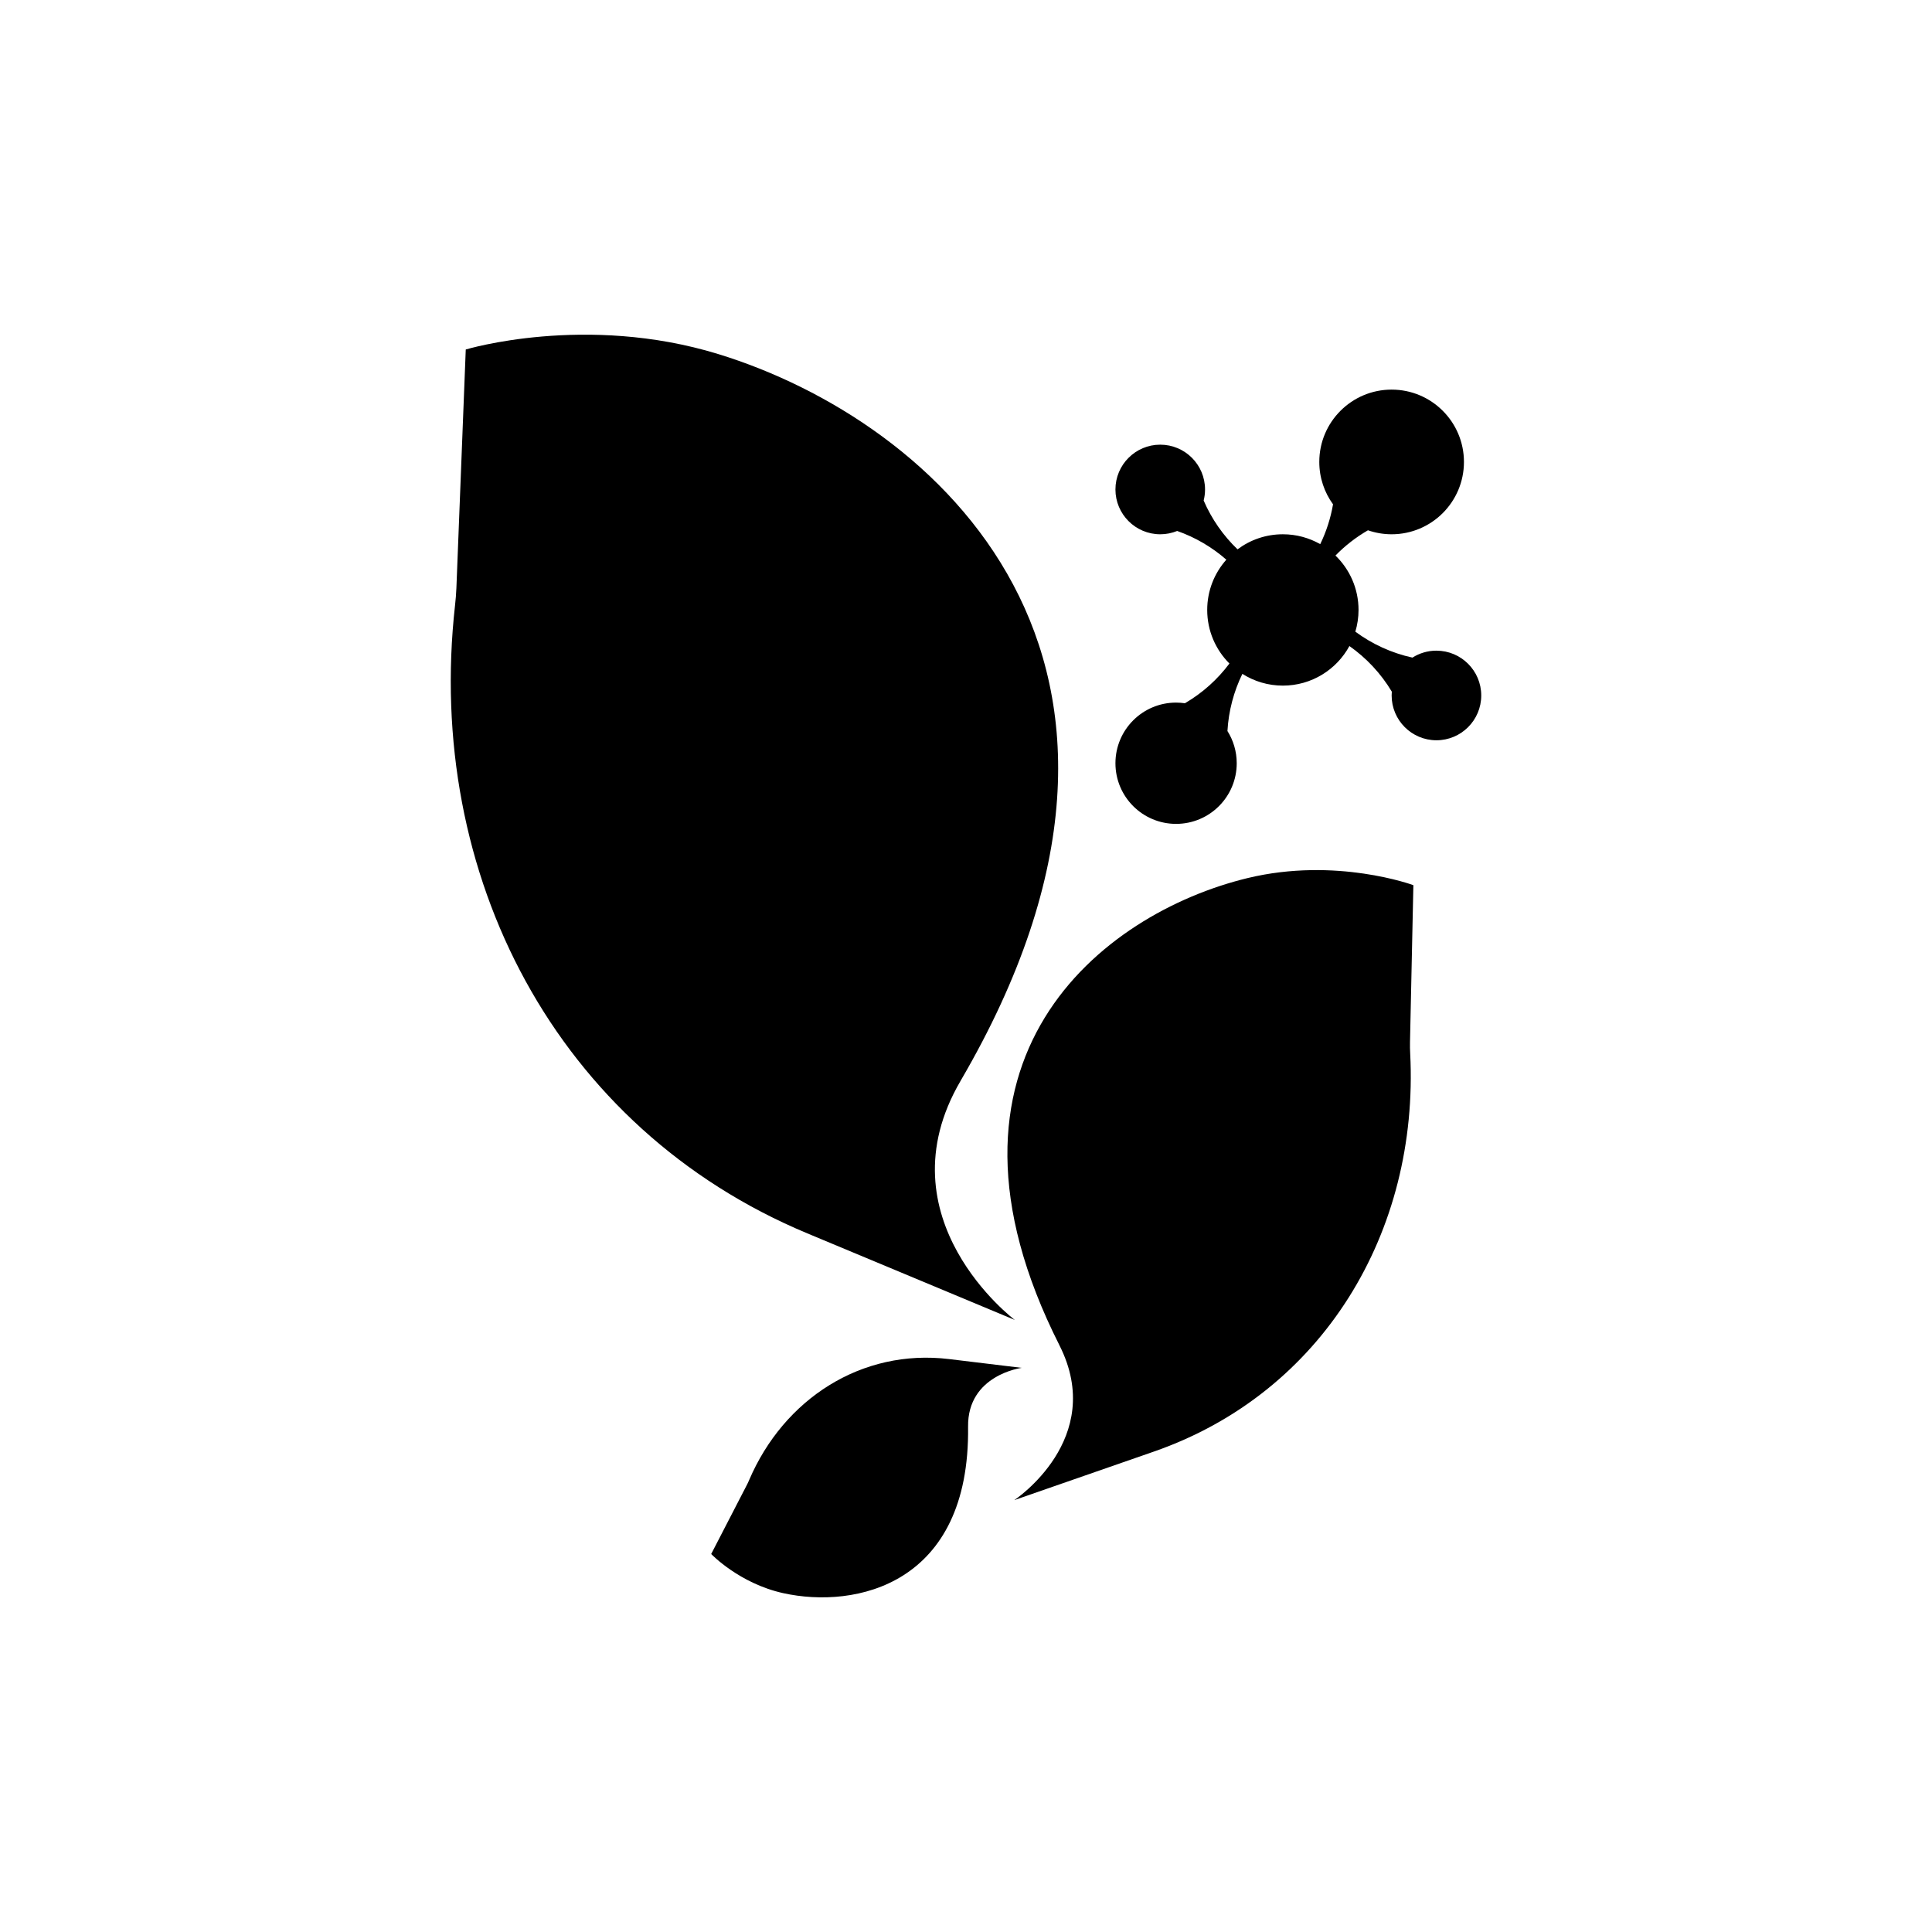
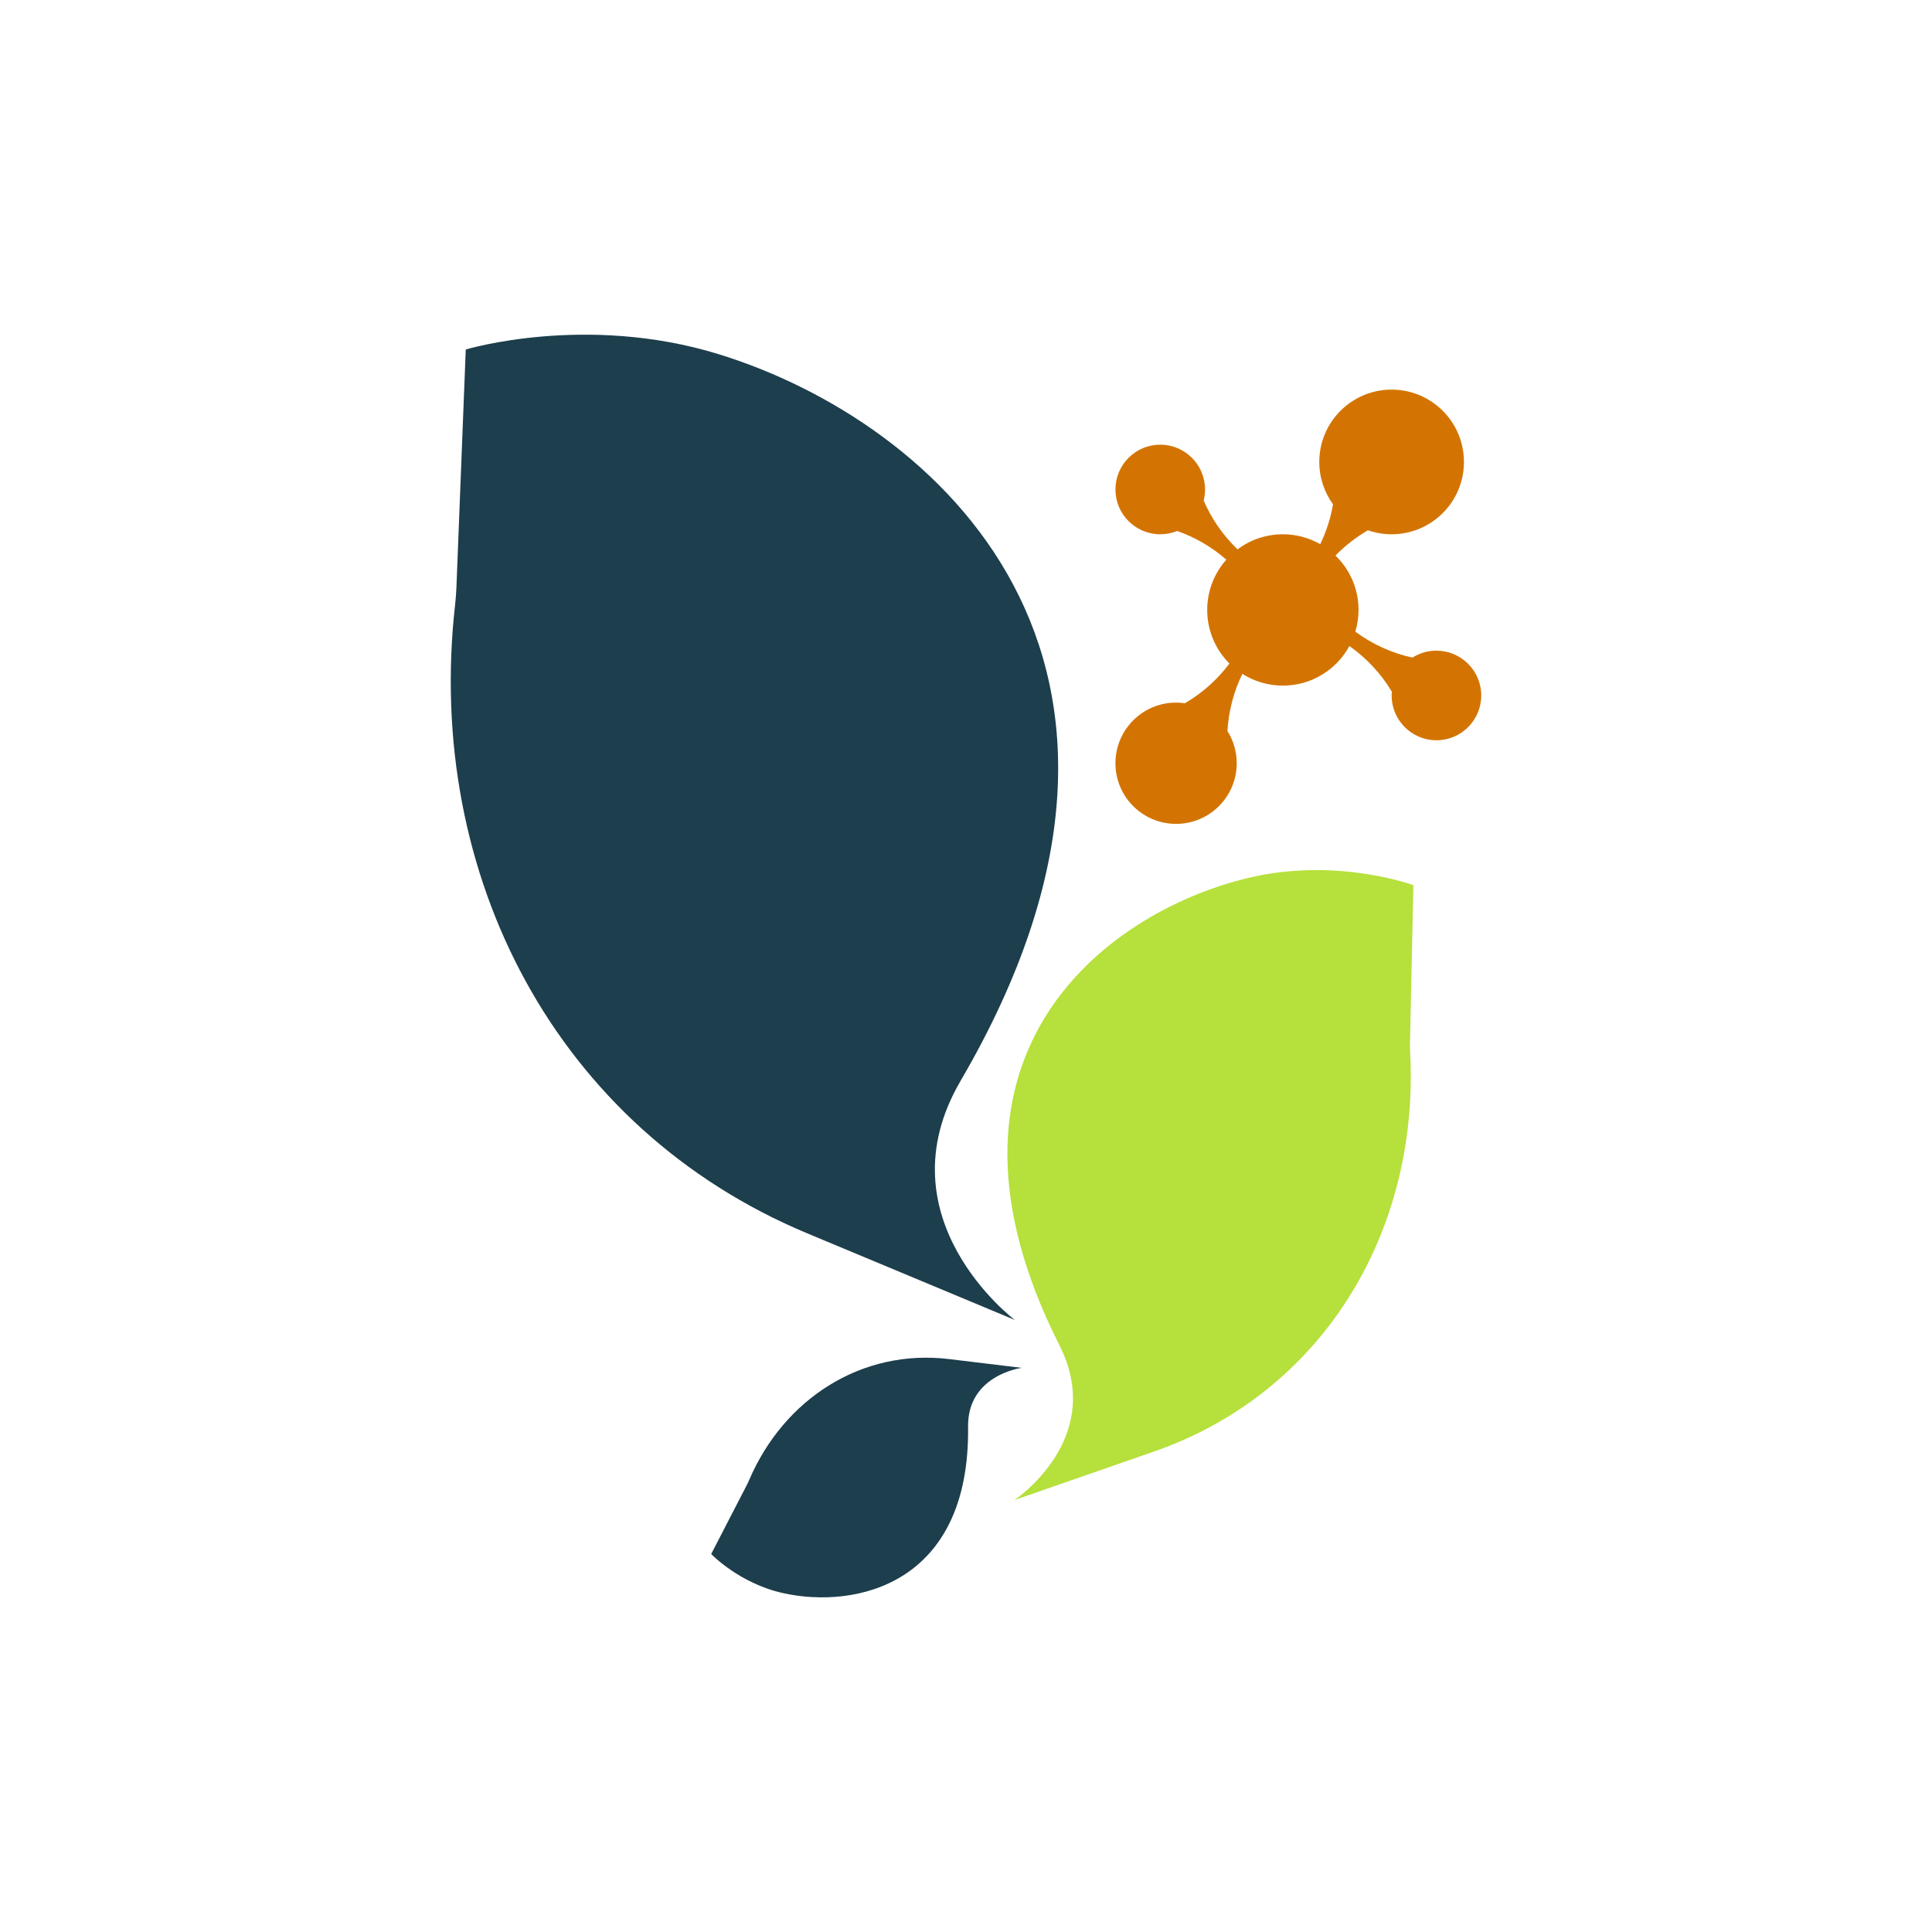
<svg xmlns="http://www.w3.org/2000/svg" id="Camada_1" data-name="Camada 1" viewBox="0 0 800 800">
  <defs>
    
  </defs>
-   <path class="cls-3" d="M397.74,447.59c-33.35,57.05,22.48,98.98,22.48,98.98l-85.93-35.86c-103.98-43.4-158.39-148.38-145.87-260.05.26-2.35.46-4.71.56-7.08l3.88-98.86s49.59-14.99,104.55,1.89c90.12,27.69,202.19,126.7,100.32,300.98Z" />
-   <path class="cls-2" d="M438.71,557.1c19.61,38.77-18.71,64.06-18.71,64.06l57.82-20.1c69.97-24.33,109.86-91.04,106.11-164.83-.08-1.55-.12-3.11-.08-4.67l1.4-65.03s-31.95-11.82-68.68-2.93c-60.24,14.57-137.74,75.07-77.85,193.5Z" />
-   <path class="cls-3" d="M400.86,590.75c-.28-21.45,22.2-24.35,22.2-24.35l-30.01-3.63c-36.32-4.4-68.49,16.54-82.84,50.08-.3.71-.62,1.41-.98,2.09l-14.74,28.54s11.6,12.18,29.83,16.21c29.88,6.61,77.39-3.4,76.54-68.93Z" />
-   <path class="cls-1" d="M594.79,269.42c-3.65,0-7.06,1.06-9.93,2.88-8.65-1.89-16.69-5.6-23.64-10.74.85-2.85,1.32-5.87,1.32-9,0-8.84-3.67-16.83-9.56-22.52,3.94-4.04,8.46-7.57,13.46-10.46,3.07,1.06,6.37,1.65,9.8,1.65,16.54,0,29.95-13.41,29.95-29.95s-13.41-29.95-29.95-29.95-29.95,13.41-29.95,29.95c0,6.56,2.11,12.62,5.69,17.55-1,5.79-2.8,11.33-5.3,16.49-4.57-2.6-9.84-4.09-15.48-4.09-7.04,0-13.53,2.32-18.76,6.24-5.93-5.69-10.72-12.54-14.03-20.2.37-1.47.57-3.01.57-4.59,0-10.25-8.31-18.55-18.55-18.55s-18.55,8.31-18.55,18.55,8.31,18.55,18.55,18.55c2.48,0,4.85-.49,7.01-1.37,7.54,2.65,14.43,6.7,20.36,11.89-4.93,5.54-7.92,12.82-7.92,20.82,0,8.67,3.52,16.51,9.2,22.18-4.93,6.59-11.16,12.21-18.43,16.45-1.19-.17-2.41-.27-3.66-.27-13.87,0-25.11,11.24-25.11,25.11s11.24,25.11,25.11,25.11,25.11-11.24,25.11-25.11c0-4.9-1.41-9.48-3.84-13.34.47-8.32,2.61-16.35,6.18-23.67,4.85,3.08,10.6,4.87,16.77,4.87,11.89,0,22.24-6.63,27.55-16.39,7.02,4.94,13.04,11.34,17.56,18.89-.04.52-.07,1.05-.07,1.58,0,10.25,8.31,18.55,18.55,18.55s18.55-8.31,18.55-18.55-8.31-18.55-18.55-18.55Z" />
+   <path class="cls-3" d="M397.74,447.59c-33.35,57.05,22.48,98.98,22.48,98.98l-85.93-35.86c-103.98-43.4-158.39-148.38-145.87-260.05.26-2.35.46-4.71.56-7.08l3.88-98.86s49.59-14.99,104.55,1.89c90.12,27.69,202.19,126.7,100.32,300.98Z" fill="#1d3e4c" />
+   <path class="cls-2" d="M438.71,557.1c19.61,38.77-18.71,64.06-18.71,64.06l57.82-20.1c69.97-24.33,109.86-91.04,106.11-164.83-.08-1.55-.12-3.11-.08-4.67l1.4-65.03s-31.95-11.82-68.68-2.93c-60.24,14.57-137.74,75.07-77.85,193.5Z" fill="#b6e03b" />
+   <path class="cls-3" d="M400.86,590.75c-.28-21.45,22.2-24.35,22.2-24.35l-30.01-3.63c-36.32-4.4-68.49,16.54-82.84,50.08-.3.71-.62,1.41-.98,2.09l-14.74,28.54s11.6,12.18,29.83,16.21c29.88,6.61,77.39-3.4,76.54-68.93Z" fill="#1d3e4c" />
+   <path class="cls-1" d="M594.79,269.42c-3.65,0-7.06,1.06-9.93,2.88-8.65-1.89-16.69-5.6-23.64-10.74.85-2.85,1.32-5.87,1.32-9,0-8.84-3.67-16.83-9.56-22.52,3.94-4.04,8.46-7.57,13.46-10.46,3.07,1.06,6.37,1.65,9.8,1.65,16.54,0,29.95-13.41,29.95-29.95s-13.41-29.95-29.95-29.95-29.95,13.41-29.95,29.95c0,6.56,2.11,12.62,5.69,17.55-1,5.79-2.8,11.33-5.3,16.49-4.57-2.6-9.84-4.09-15.48-4.09-7.04,0-13.53,2.32-18.76,6.24-5.93-5.69-10.72-12.54-14.03-20.2.37-1.47.57-3.01.57-4.59,0-10.25-8.31-18.55-18.55-18.55s-18.55,8.31-18.55,18.55,8.31,18.55,18.55,18.55c2.48,0,4.85-.49,7.01-1.37,7.54,2.65,14.43,6.7,20.36,11.89-4.93,5.54-7.92,12.82-7.92,20.82,0,8.67,3.52,16.51,9.2,22.18-4.93,6.59-11.16,12.21-18.43,16.45-1.19-.17-2.41-.27-3.66-.27-13.87,0-25.11,11.24-25.11,25.11s11.24,25.11,25.11,25.11,25.11-11.24,25.11-25.11c0-4.9-1.41-9.48-3.84-13.34.47-8.32,2.61-16.35,6.18-23.67,4.85,3.08,10.6,4.87,16.77,4.87,11.89,0,22.24-6.63,27.55-16.39,7.02,4.94,13.04,11.34,17.56,18.89-.04.52-.07,1.05-.07,1.58,0,10.25,8.31,18.55,18.55,18.55s18.55-8.31,18.55-18.55-8.31-18.55-18.55-18.55Z" fill="#d37402" />
</svg>
